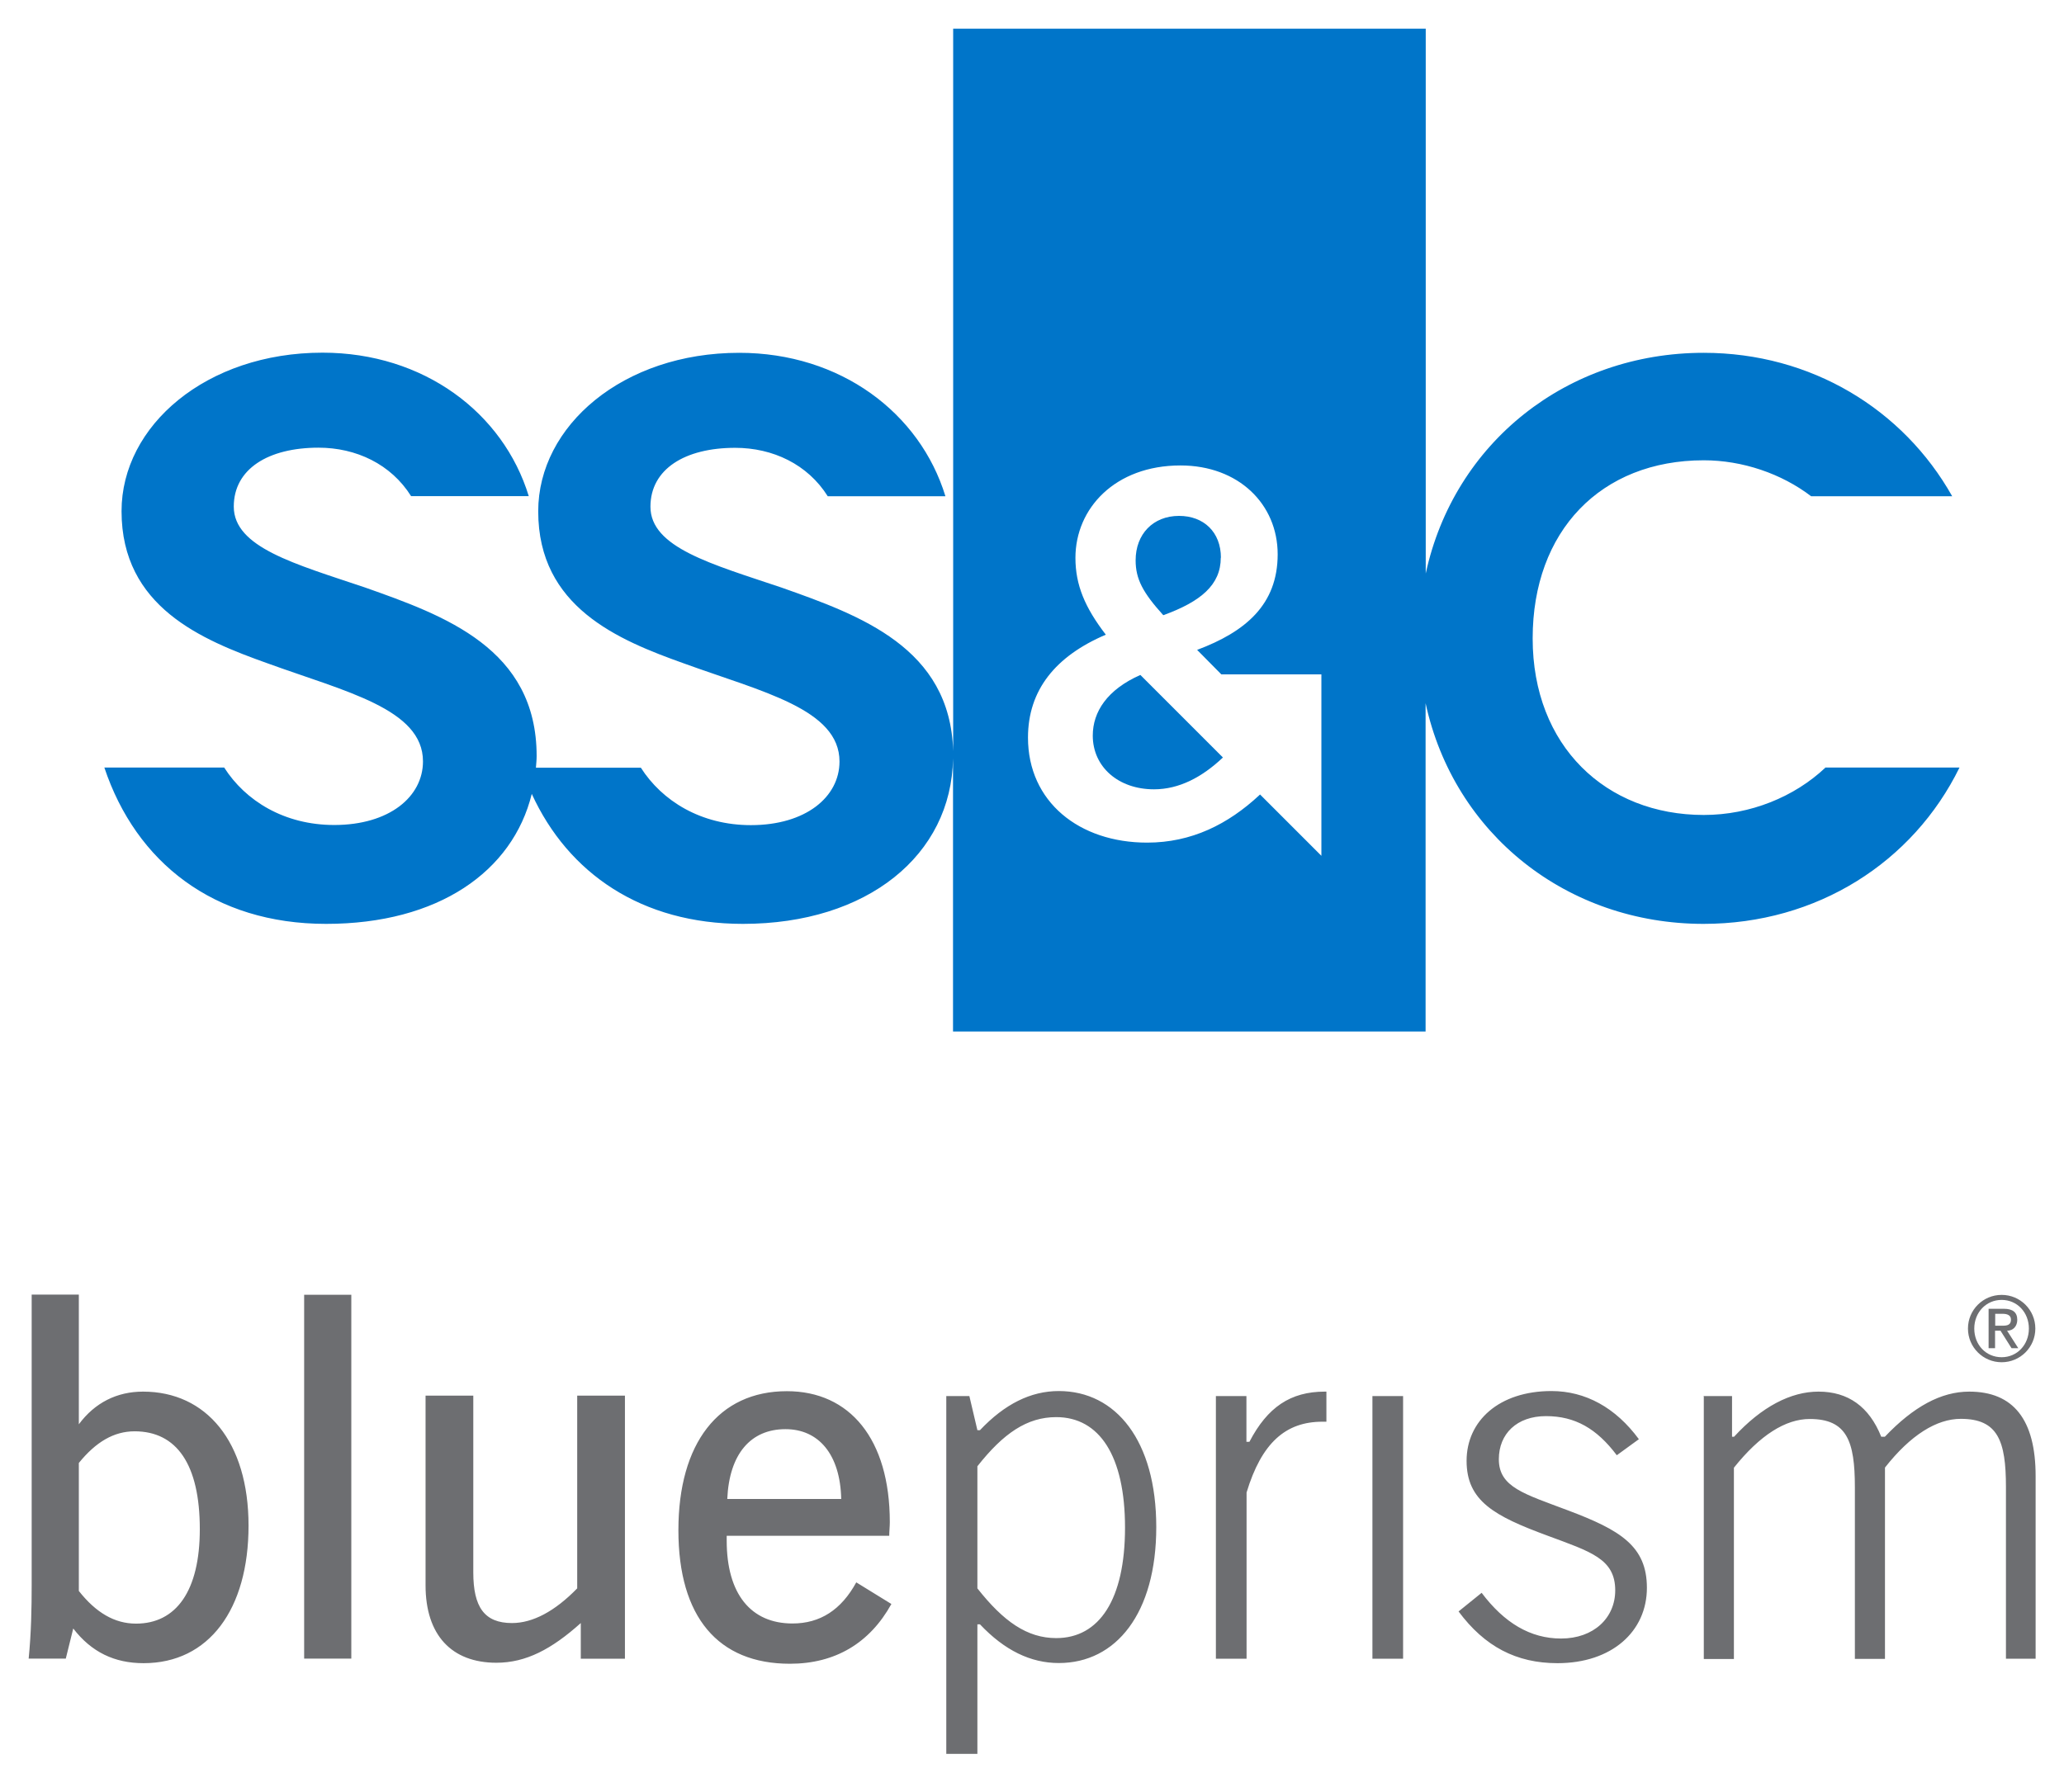
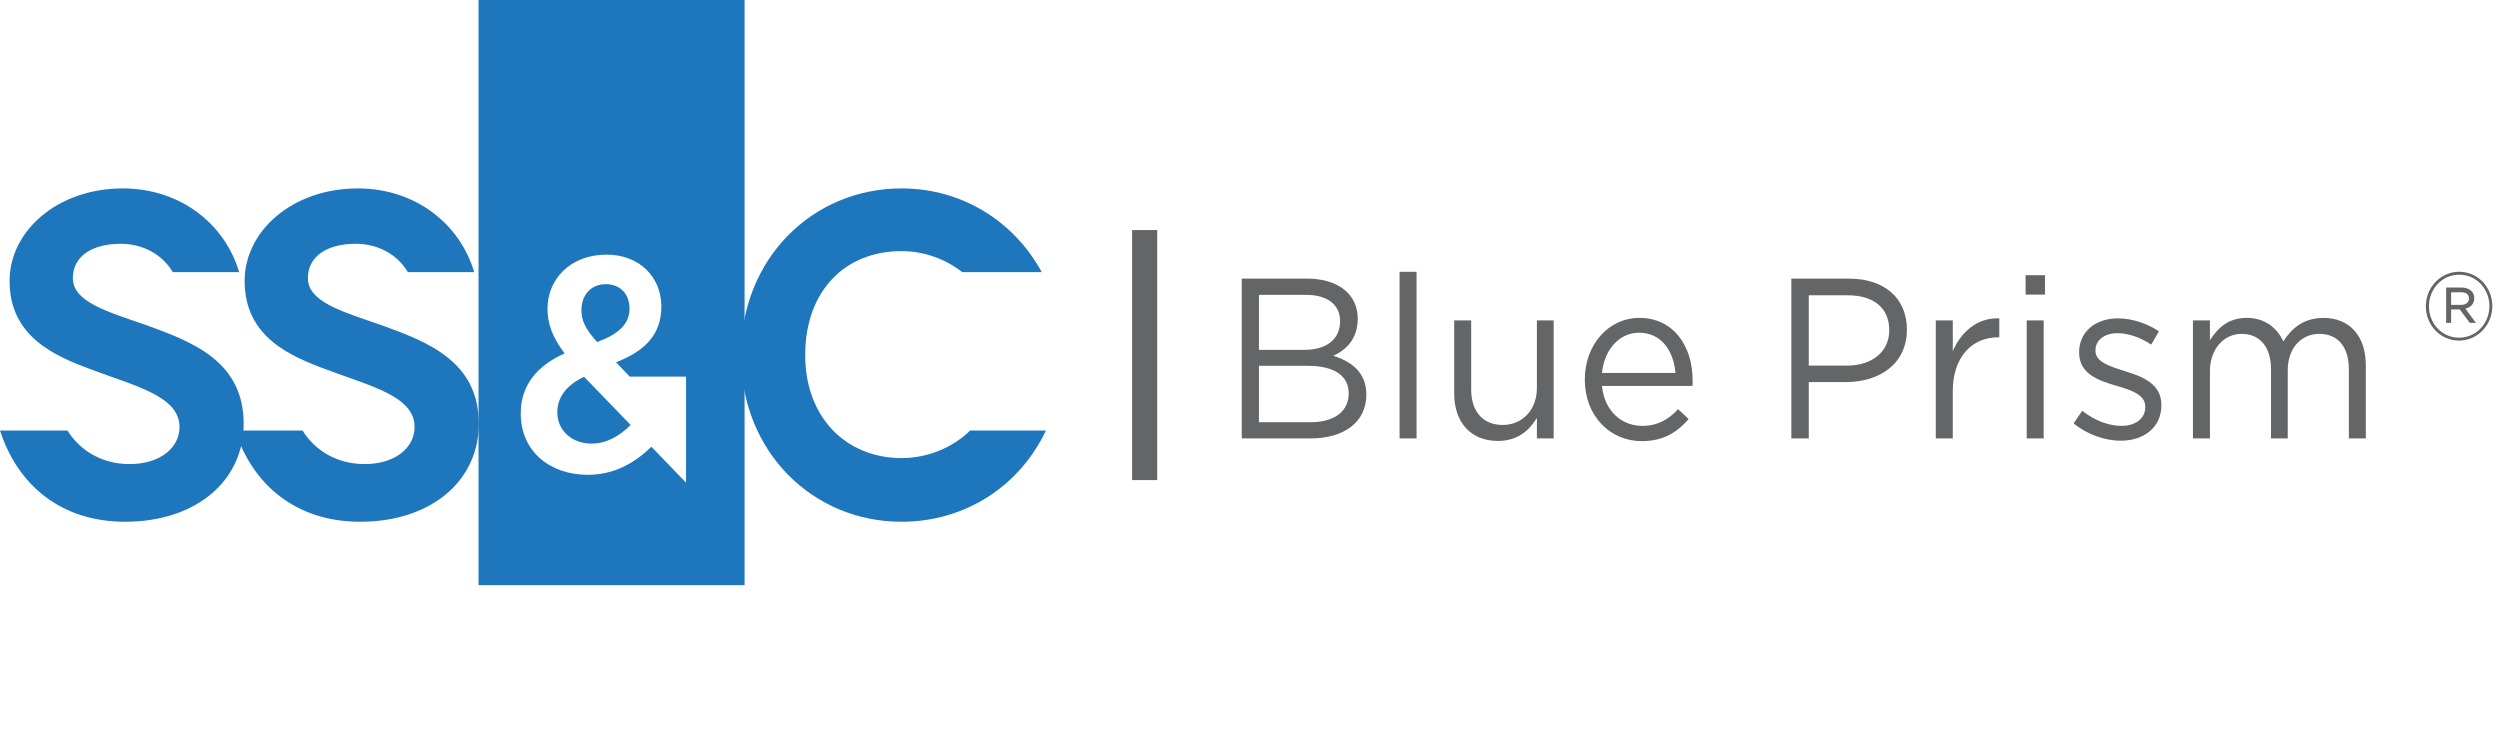
- <svg xmlns="http://www.w3.org/2000/svg" data-name="Layer 1" viewBox="0 0 144 125">
-   <defs>
-     <style>.cls-1{fill:#0075c9}</style>
-   </defs>
-   <path d="M76.24 51.33c0 2.19 1.79 3.75 4.27 3.75 1.75 0 3.35-.84 4.81-2.22l-.03-.03-5.73-5.73c-2.31 1.02-3.32 2.57-3.32 4.23m8.94-12.41c0-1.79-1.2-2.92-2.92-2.92-1.82 0-3.03 1.28-3.03 3.1 0 1.31.51 2.26 1.93 3.83 2.62-.95 4.01-2.12 4.01-4.01" class="cls-1" />
-   <path d="M79.64 47.06h-.01.01z" style="fill:#007ac2" />
-   <path d="m92.21 59.74-4.3-4.3-.04.04c-2.19 2.04-4.74 3.32-7.84 3.32-4.74 0-8.31-2.85-8.31-7.33 0-3.32 1.93-5.69 5.43-7.18-1.46-1.9-2.12-3.47-2.12-5.36 0-3.46 2.77-6.45 7.33-6.45 4.05 0 6.78 2.7 6.78 6.2s-2.23 5.4-5.62 6.67l1.69 1.71h6.98v12.68Zm35.14-6.17c-2.15 2.03-5.23 3.3-8.48 3.3-6.84 0-11.94-4.82-11.94-12.32s4.76-12.43 11.94-12.43c2.7 0 5.42.93 7.49 2.51h9.84c-3.41-6.06-9.83-10.01-17.34-10.01-9.51 0-17.41 6.25-19.39 15.4V2H66.5v50.42c-.2-7.22-6.49-9.48-11.98-11.42-4.87-1.64-9.14-2.79-9.14-5.64 0-2.63 2.41-4.11 5.91-4.11 2.63 0 5.06 1.15 6.46 3.38h8.21c-1.78-5.82-7.32-10.01-14.39-10.01-8.1 0-14.02 5.09-14.02 11.06 0 6.68 5.58 8.98 10.18 10.62 5.42 1.97 10.84 3.18 10.84 6.84 0 2.47-2.35 4.44-6.18 4.44-3.49 0-6.2-1.69-7.68-4.01h-7.32c.02-.27.05-.53.05-.81 0-7.5-6.41-9.8-11.99-11.77-4.87-1.64-9.14-2.79-9.14-5.64 0-2.63 2.41-4.11 5.91-4.11 2.63 0 5.06 1.15 6.46 3.38h8.21c-1.78-5.82-7.33-10.01-14.39-10.01-8.1 0-14.02 5.09-14.02 11.06 0 6.68 5.59 8.98 10.19 10.62 5.42 1.97 10.84 3.18 10.84 6.84 0 2.47-2.35 4.44-6.19 4.44-3.49 0-6.2-1.69-7.68-4.01H7.28c2.21 6.62 7.65 10.91 15.47 10.91s13.02-3.65 14.35-9.07c2.55 5.56 7.67 9.07 14.73 9.07 8.69 0 14.56-4.8 14.66-11.55v19.06h32.97V49.07c1.98 9.15 9.89 15.4 19.39 15.4 7.92 0 14.62-4.3 17.86-10.91h-9.38Z" class="cls-1" />
-   <path d="M66.02 97.42h1.61l.56 2.38h.18c1.72-1.82 3.54-2.73 5.5-2.73 3.99 0 6.8 3.47 6.8 9.49s-2.8 9.49-6.8 9.49c-1.96 0-3.78-.88-5.5-2.7h-.18v9.04h-2.17V97.41Zm2.17 13.42c1.82 2.31 3.47 3.47 5.5 3.47 3.01 0 4.8-2.7 4.8-7.71s-1.79-7.71-4.8-7.71c-2.03 0-3.68 1.12-5.5 3.43v8.51Zm16.63-13.42h2.14v3.19h.21c1.26-2.42 2.87-3.5 5.26-3.5h.11v2.1h-.28c-2.56 0-4.24 1.47-5.29 4.94v11.6h-2.14V97.43Zm10.93 0h2.14v18.33h-2.14V97.42zm13.16 16.92c2.28 0 3.78-1.44 3.78-3.36 0-2.21-1.72-2.7-4.73-3.82-3.71-1.37-5.64-2.42-5.64-5.22s2.28-4.87 5.92-4.87c2.38 0 4.48 1.16 6.1 3.36l-1.54 1.12c-1.4-1.86-2.91-2.73-4.94-2.73s-3.29 1.23-3.29 3.01c0 1.96 1.79 2.42 4.83 3.57 3.64 1.37 5.5 2.49 5.5 5.4 0 3.05-2.45 5.26-6.24 5.26-2.87 0-5.08-1.16-6.9-3.61l1.61-1.3c1.58 2.1 3.4 3.19 5.54 3.19m9.93-16.92h2v2.84h.14c1.93-2.1 3.96-3.15 5.89-3.15 2.07 0 3.54 1.05 4.38 3.15h.25c2-2.1 3.92-3.15 5.89-3.15 3.08 0 4.63 1.96 4.63 5.89v12.75h-2.07v-11.98c0-3.22-.56-4.76-3.15-4.76-1.68 0-3.5 1.12-5.29 3.4v13.35h-2.1v-11.98c0-3.22-.56-4.76-3.15-4.76-1.68 0-3.47 1.12-5.29 3.4v13.35h-2.1V97.45ZM5.5 90.35v9.04c1.12-1.51 2.66-2.28 4.48-2.28 4.41 0 7.36 3.5 7.36 9.35s-2.77 9.6-7.32 9.6c-2.03 0-3.64-.77-4.91-2.42l-.52 2.1H2c.18-1.82.21-3.54.21-5.15V90.34H5.5Zm3.99 22.95c2.8 0 4.45-2.28 4.45-6.59 0-4.52-1.61-6.83-4.55-6.83-1.44 0-2.7.74-3.89 2.21v8.93c1.19 1.51 2.49 2.28 3.99 2.28m15.02-22.95v25.39h-3.29V90.35h3.29zm8.51 7.04v12.33c0 2.42.77 3.54 2.7 3.54 1.44 0 2.98-.81 4.55-2.42V97.39h3.33v18.36h-3.08v-2.49c-2.03 1.82-3.82 2.77-5.89 2.77-3.12 0-4.94-1.93-4.94-5.4V97.39h3.33Zm17.68 9.77v.35c0 3.71 1.68 5.78 4.59 5.78 1.93 0 3.4-.95 4.45-2.87l2.45 1.51c-1.51 2.73-3.92 4.17-7.08 4.17-5.01 0-7.78-3.26-7.78-9.32s2.8-9.7 7.57-9.7c4.38 0 7.18 3.33 7.18 9.14 0 .32-.04.63-.04.95H50.69Zm4.1-7.43c-2.42 0-3.92 1.72-4.06 4.87h7.95c-.07-3.12-1.58-4.87-3.89-4.87m84.85-9.37c1.3 0 2.35 1.05 2.35 2.35s-1.05 2.35-2.35 2.35-2.35-1.05-2.35-2.35 1.05-2.35 2.35-2.35m0 4.35c1.08 0 1.9-.87 1.9-2s-.82-2-1.9-2-1.91.87-1.91 2 .81 2 1.91 2m-.9-3.38h1.05c.63 0 .94.25.94.77 0 .44-.28.76-.71.76l.78 1.22h-.47l-.77-1.22h-.38v1.22h-.45v-2.75Zm.45 1.18h.53c.34 0 .57-.07.57-.43 0-.31-.28-.4-.57-.4h-.53v.83Z" style="fill:#6d6e71" />
+ <svg xmlns="http://www.w3.org/2000/svg" viewBox="0 0 199 60">
+   <g id="V6" stroke="none" stroke-width="1" fill="none" fill-rule="evenodd">
+     <g id="Group-10">
+       <g id="ssc-blueprism-logo-rgb-copy">
+         <line x1="91.115" y1="18.314" x2="91.115" y2="38.215" id="Path" stroke="#636567" stroke-width="2" />
+         <path d="M44.362,32.814 C44.362,34.27 45.51,35.31 47.106,35.31 C48.234,35.31 49.266,34.753 50.201,33.828 L50.18,33.807 L46.496,29.997 C45.007,30.675 44.362,31.71 44.362,32.814 Z" id="Path" fill="#1E76BD" fill-rule="nonzero" />
+         <path d="M50.109,24.563 C50.109,23.376 49.337,22.619 48.229,22.619 C47.055,22.619 46.283,23.465 46.283,24.684 C46.283,25.556 46.608,26.187 47.528,27.228 C49.215,26.597 50.109,25.819 50.109,24.558 L50.109,24.563 Z" id="Path" fill="#1E76BD" fill-rule="nonzero" />
+         <path d="M30.388,25.895 C27.252,24.801 24.508,24.039 24.508,22.14 C24.508,20.389 26.058,19.405 28.309,19.405 C30.001,19.405 31.567,20.168 32.466,21.661 L37.746,21.661 C36.603,17.79 33.03,14.998 28.487,14.998 C23.273,14.998 19.473,18.39 19.473,22.361 C19.473,26.805 23.065,28.341 26.023,29.43 C29.509,30.739 33,31.544 33,33.984 C33,35.625 31.485,36.94 29.021,36.94 C26.775,36.94 25.032,35.815 24.082,34.268 L18.715,34.268 C20.138,38.676 23.639,41.532 28.67,41.532 C34.306,41.532 38.112,38.287 38.112,33.732 C38.112,28.735 33.991,27.205 30.398,25.895" id="Path" fill="#1E76BD" fill-rule="nonzero" />
+         <path d="M11.677,25.895 C8.542,24.801 5.798,24.039 5.798,22.14 C5.798,20.389 7.348,19.405 9.599,19.405 C11.291,19.405 12.856,20.168 13.756,21.661 L19.036,21.661 C17.892,17.79 14.32,14.998 9.777,14.998 C4.563,14.998 0.762,18.39 0.762,22.361 C0.762,26.805 4.355,28.341 7.312,29.43 C10.798,30.739 14.289,31.544 14.289,33.984 C14.289,35.625 12.775,36.94 10.31,36.94 C8.064,36.94 6.321,35.815 5.371,34.268 L0,34.268 C1.423,38.676 4.924,41.532 9.955,41.532 C15.59,41.532 19.396,38.287 19.396,33.732 C19.396,28.735 15.275,27.205 11.682,25.895" id="Path" fill="#1E76BD" fill-rule="nonzero" />
+         <path d="M77.229,34.265 C75.847,35.616 73.865,36.463 71.772,36.463 C67.371,36.463 64.094,33.255 64.094,28.259 C64.094,23.264 67.158,19.988 71.772,19.988 C73.505,19.988 75.258,20.603 76.589,21.66 L82.921,21.66 C80.726,17.627 76.594,14.998 71.767,14.998 C64.688,14.998 58.982,20.577 58.982,28.265 C58.982,35.952 64.688,41.532 71.767,41.532 C76.864,41.532 81.173,38.666 83.256,34.27 L77.224,34.27 L77.229,34.265 Z" id="Path" fill="#1E76BD" fill-rule="nonzero" />
+         <path d="M38.091,46.579 L59.268,46.579 L59.268,0 L38.091,0 L38.091,46.579 Z M54.609,38.421 L51.849,35.561 L51.823,35.587 C50.418,36.949 48.779,37.795 46.789,37.795 C43.744,37.795 41.451,35.903 41.451,32.917 C41.451,30.709 42.694,29.132 44.942,28.133 C44.003,26.872 43.582,25.831 43.582,24.564 C43.582,22.257 45.363,20.269 48.291,20.269 C50.895,20.269 52.645,22.062 52.645,24.396 C52.645,26.73 51.214,27.986 49.037,28.838 L50.123,29.979 L54.609,29.979 L54.609,38.415 L54.609,38.421 Z" id="Shape" fill="#1E76BD" fill-rule="nonzero" />
+         <path d="M104.074,22.179 C106.497,22.179 108.077,23.415 108.077,25.359 C108.077,27.03 107.094,27.884 106.128,28.321 C107.585,28.775 108.761,29.647 108.761,31.409 C108.761,33.608 106.988,34.898 104.302,34.898 L98.843,34.898 L98.843,22.179 L104.074,22.179 Z M103.846,27.848 C105.514,27.848 106.672,27.067 106.672,25.559 C106.672,24.287 105.707,23.469 103.951,23.469 L100.212,23.469 L100.212,27.848 L103.846,27.848 Z M104.338,33.608 C106.198,33.608 107.357,32.754 107.357,31.319 C107.357,29.92 106.233,29.12 104.092,29.12 L100.212,29.12 L100.212,33.608 L104.338,33.608 Z M112.758,34.898 L111.406,34.898 L111.406,21.634 L112.758,21.634 L112.758,34.898 Z M122.337,30.883 L122.337,25.504 L123.671,25.504 L123.671,34.898 L122.337,34.898 L122.337,33.263 C121.723,34.28 120.792,35.098 119.23,35.098 C117.036,35.098 115.754,33.572 115.754,31.337 L115.754,25.504 L117.106,25.504 L117.106,30.992 C117.106,32.736 118.019,33.826 119.616,33.826 C121.161,33.826 122.337,32.645 122.337,30.883 Z M127.519,30.719 C127.712,32.754 129.117,33.899 130.714,33.899 C131.961,33.899 132.838,33.372 133.576,32.572 L134.418,33.354 C133.505,34.408 132.399,35.116 130.679,35.116 C128.186,35.116 126.15,33.136 126.15,30.21 C126.15,27.485 127.993,25.304 130.504,25.304 C133.189,25.304 134.734,27.521 134.734,30.283 C134.734,30.41 134.734,30.556 134.717,30.719 L127.519,30.719 Z M127.519,29.683 L133.365,29.683 C133.224,27.975 132.277,26.485 130.468,26.485 C128.889,26.485 127.695,27.848 127.519,29.683 Z M151.789,26.231 C151.789,28.993 149.578,30.41 146.962,30.41 L143.978,30.41 L143.978,34.898 L142.591,34.898 L142.591,22.179 L147.19,22.179 C149.964,22.179 151.789,23.705 151.789,26.231 Z M150.385,26.286 C150.385,24.45 149.068,23.505 147.086,23.505 L143.978,23.505 L143.978,29.102 L147.015,29.102 C149.052,29.102 150.385,27.975 150.385,26.286 Z M155.441,31.155 L155.441,34.898 L154.089,34.898 L154.089,25.504 L155.441,25.504 L155.441,27.957 C156.108,26.395 157.425,25.268 159.144,25.341 L159.144,26.849 L159.039,26.849 C157.055,26.849 155.441,28.321 155.441,31.155 Z M162.783,23.451 L161.238,23.451 L161.238,21.907 L162.783,21.907 L162.783,23.451 Z M162.677,34.898 L161.326,34.898 L161.326,25.504 L162.677,25.504 L162.677,34.898 Z M172.046,32.263 C172.046,34.044 170.624,35.08 168.817,35.08 C167.517,35.08 166.078,34.553 165.059,33.699 L165.745,32.7 C166.727,33.463 167.815,33.899 168.886,33.899 C169.975,33.899 170.764,33.317 170.764,32.409 L170.764,32.373 C170.764,31.428 169.695,31.064 168.501,30.719 C167.078,30.301 165.498,29.792 165.498,28.066 L165.498,28.03 C165.498,26.413 166.798,25.341 168.588,25.341 C169.695,25.341 170.923,25.74 171.853,26.376 L171.238,27.43 C170.397,26.867 169.431,26.522 168.553,26.522 C167.482,26.522 166.798,27.103 166.798,27.884 L166.798,27.921 C166.798,28.811 167.921,29.156 169.132,29.538 C170.536,29.974 172.046,30.537 172.046,32.227 L172.046,32.263 Z M181.754,27.176 C182.405,26.14 183.37,25.304 184.95,25.304 C187.038,25.304 188.32,26.758 188.32,29.084 L188.32,34.898 L186.969,34.898 L186.969,29.411 C186.969,27.594 186.091,26.576 184.616,26.576 C183.246,26.576 182.105,27.63 182.105,29.483 L182.105,34.898 L180.772,34.898 L180.772,29.374 C180.772,27.612 179.876,26.576 178.437,26.576 C176.998,26.576 175.91,27.812 175.91,29.538 L175.91,34.898 L174.557,34.898 L174.557,25.504 L175.91,25.504 L175.91,27.085 C176.506,26.158 177.314,25.304 178.841,25.304 C180.315,25.304 181.264,26.122 181.754,27.176 Z" id="Shape" fill="#636567" fill-rule="nonzero" />
+         <path d="M195.736,27.111 C194.248,27.111 193.096,25.876 193.096,24.379 C193.096,22.882 194.263,21.631 195.75,21.631 C197.238,21.631 198.39,22.866 198.39,24.363 C198.39,25.861 197.223,27.111 195.736,27.111 Z M195.755,21.868 C194.38,21.868 193.345,23.002 193.345,24.379 C193.345,25.755 194.375,26.88 195.74,26.88 C197.105,26.88 198.156,25.745 198.156,24.368 C198.156,22.992 197.126,21.868 195.761,21.868 L195.755,21.868 Z M196.243,24.568 L197.086,25.698 L196.589,25.698 L195.807,24.636 L195.11,24.636 L195.11,25.698 L194.711,25.698 L194.711,22.887 L195.928,22.887 C196.527,22.887 196.954,23.212 196.954,23.733 C196.954,24.195 196.66,24.468 196.253,24.568 L196.249,24.568 L196.243,24.568 Z M195.913,23.265 L195.11,23.27 L195.11,24.269 L195.888,24.269 C196.268,24.269 196.533,24.085 196.533,23.759 C196.533,23.433 196.299,23.265 195.913,23.265 Z" id="Shape" fill="#636567" fill-rule="nonzero" />
+       </g>
+       <rect id="Rectangle" x="0" y="0" width="198" height="60" />
+     </g>
+   </g>
</svg>
